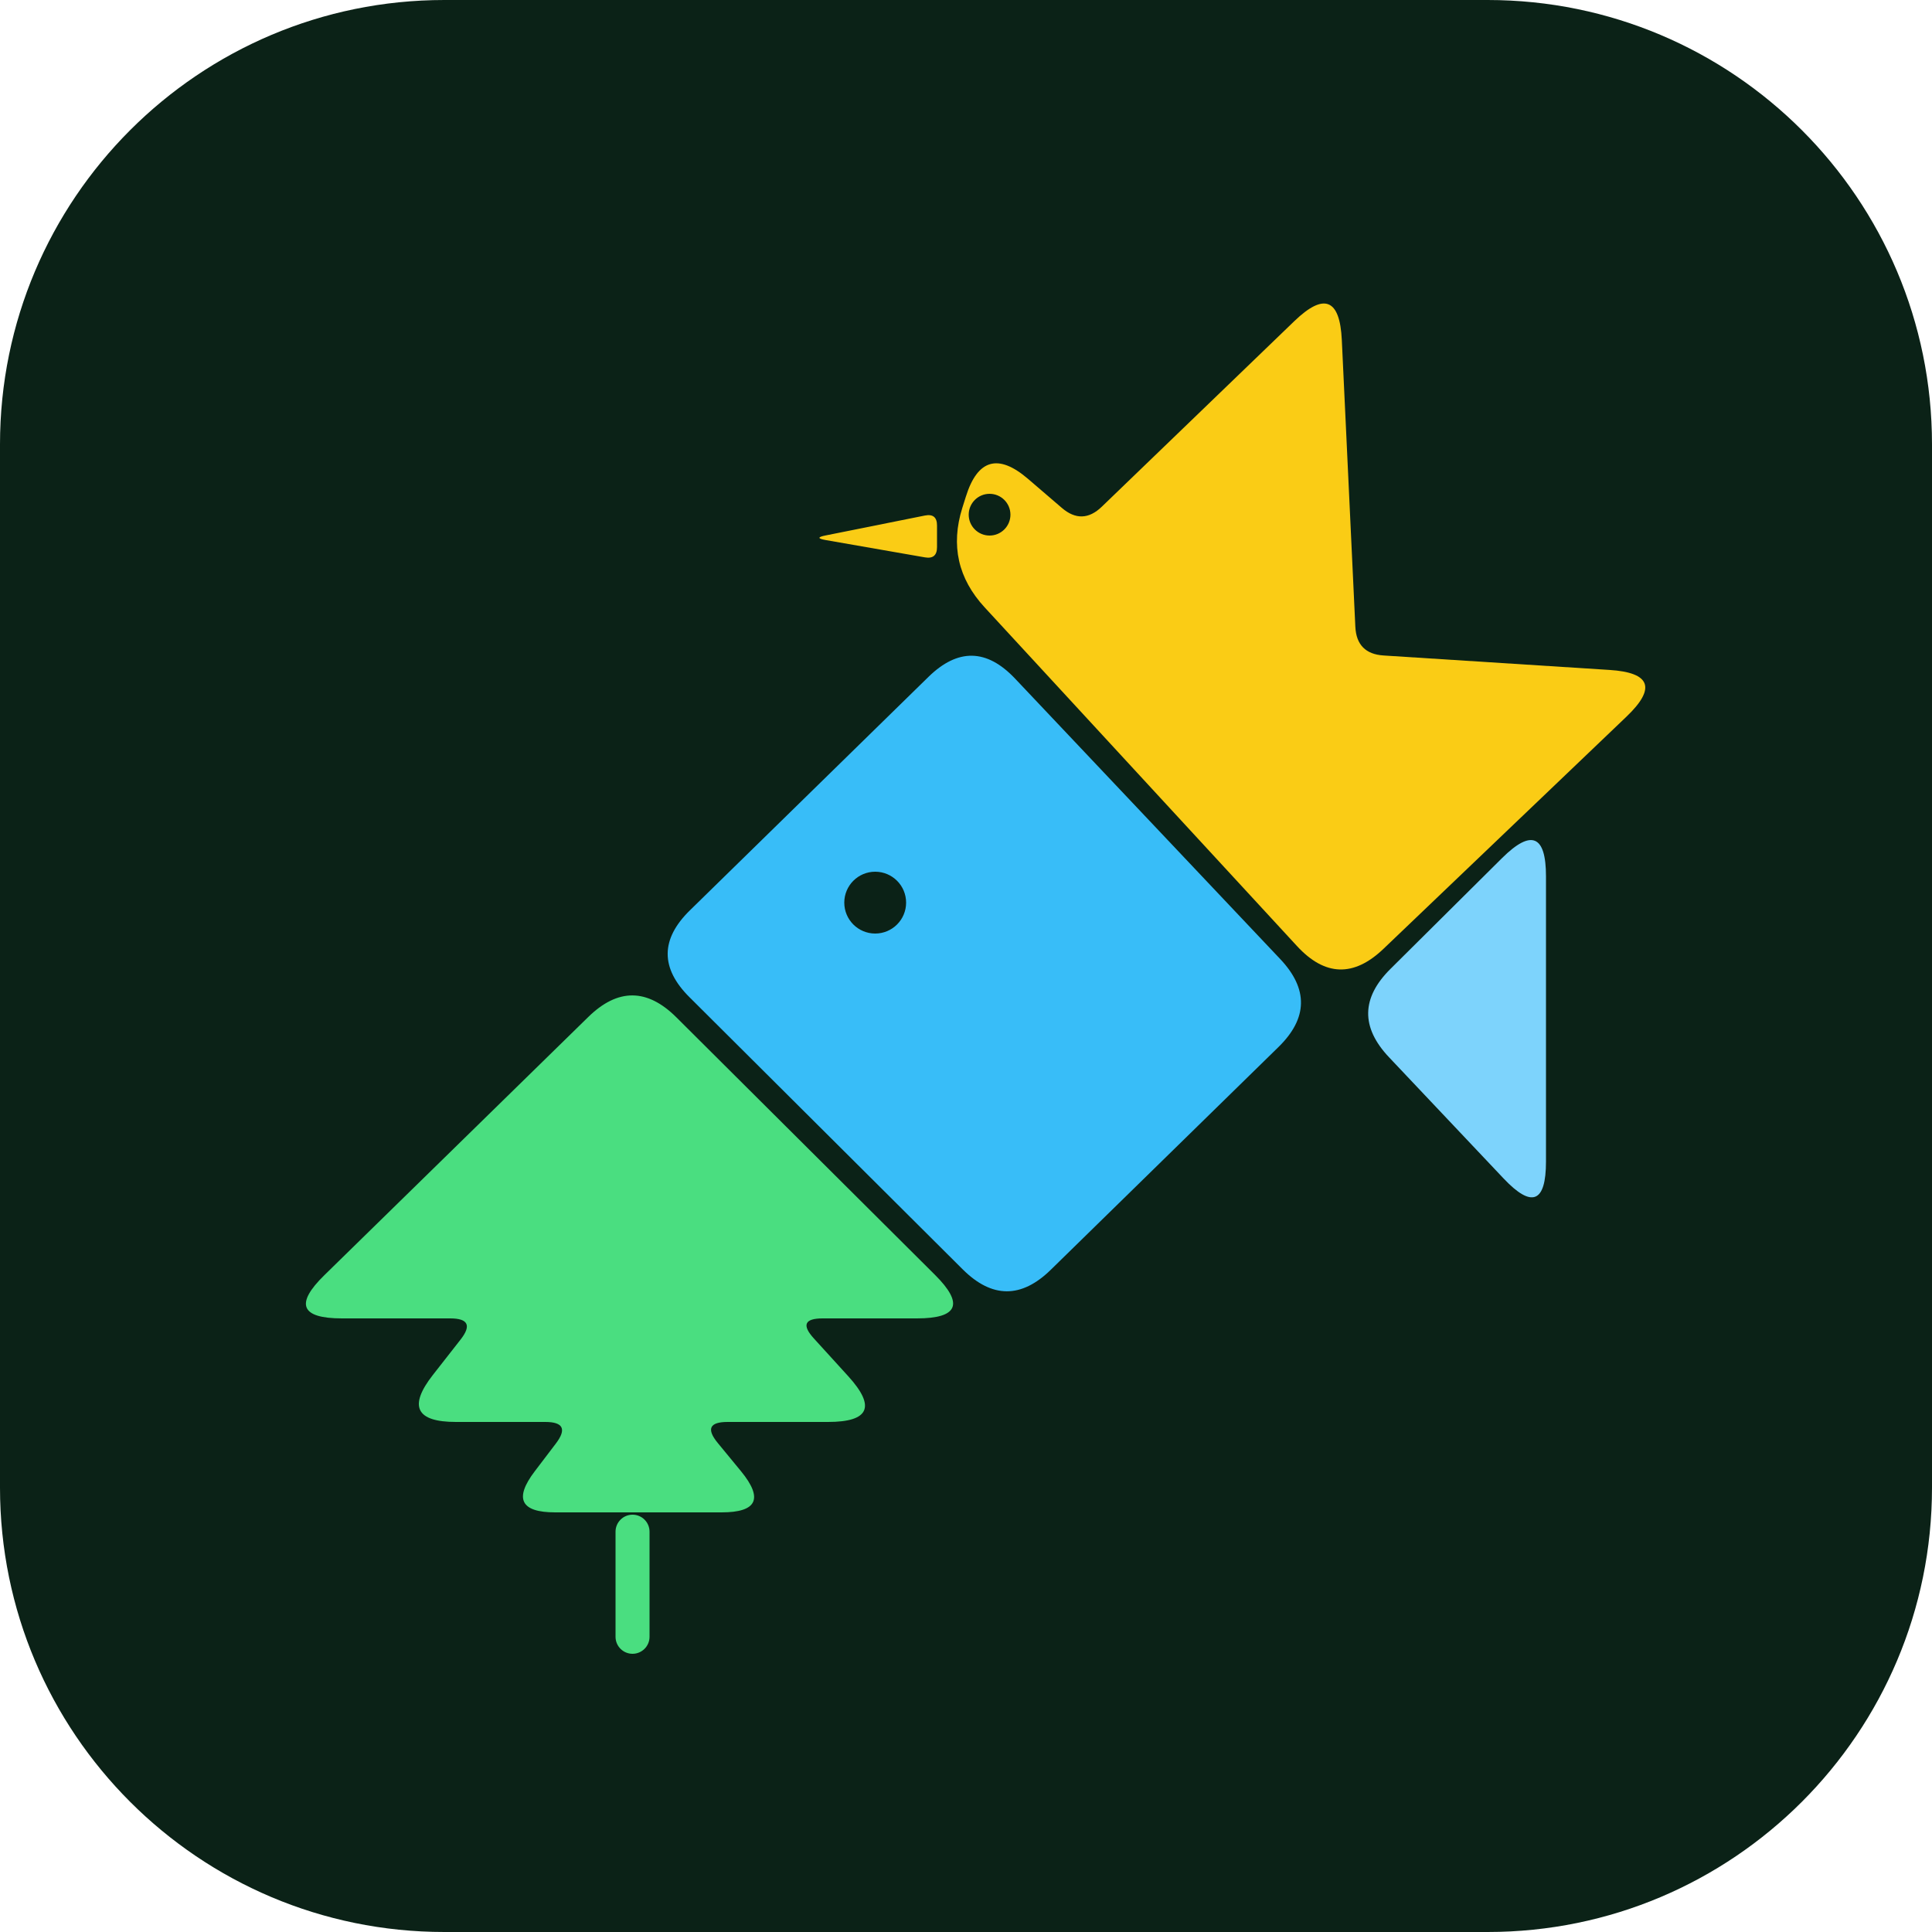
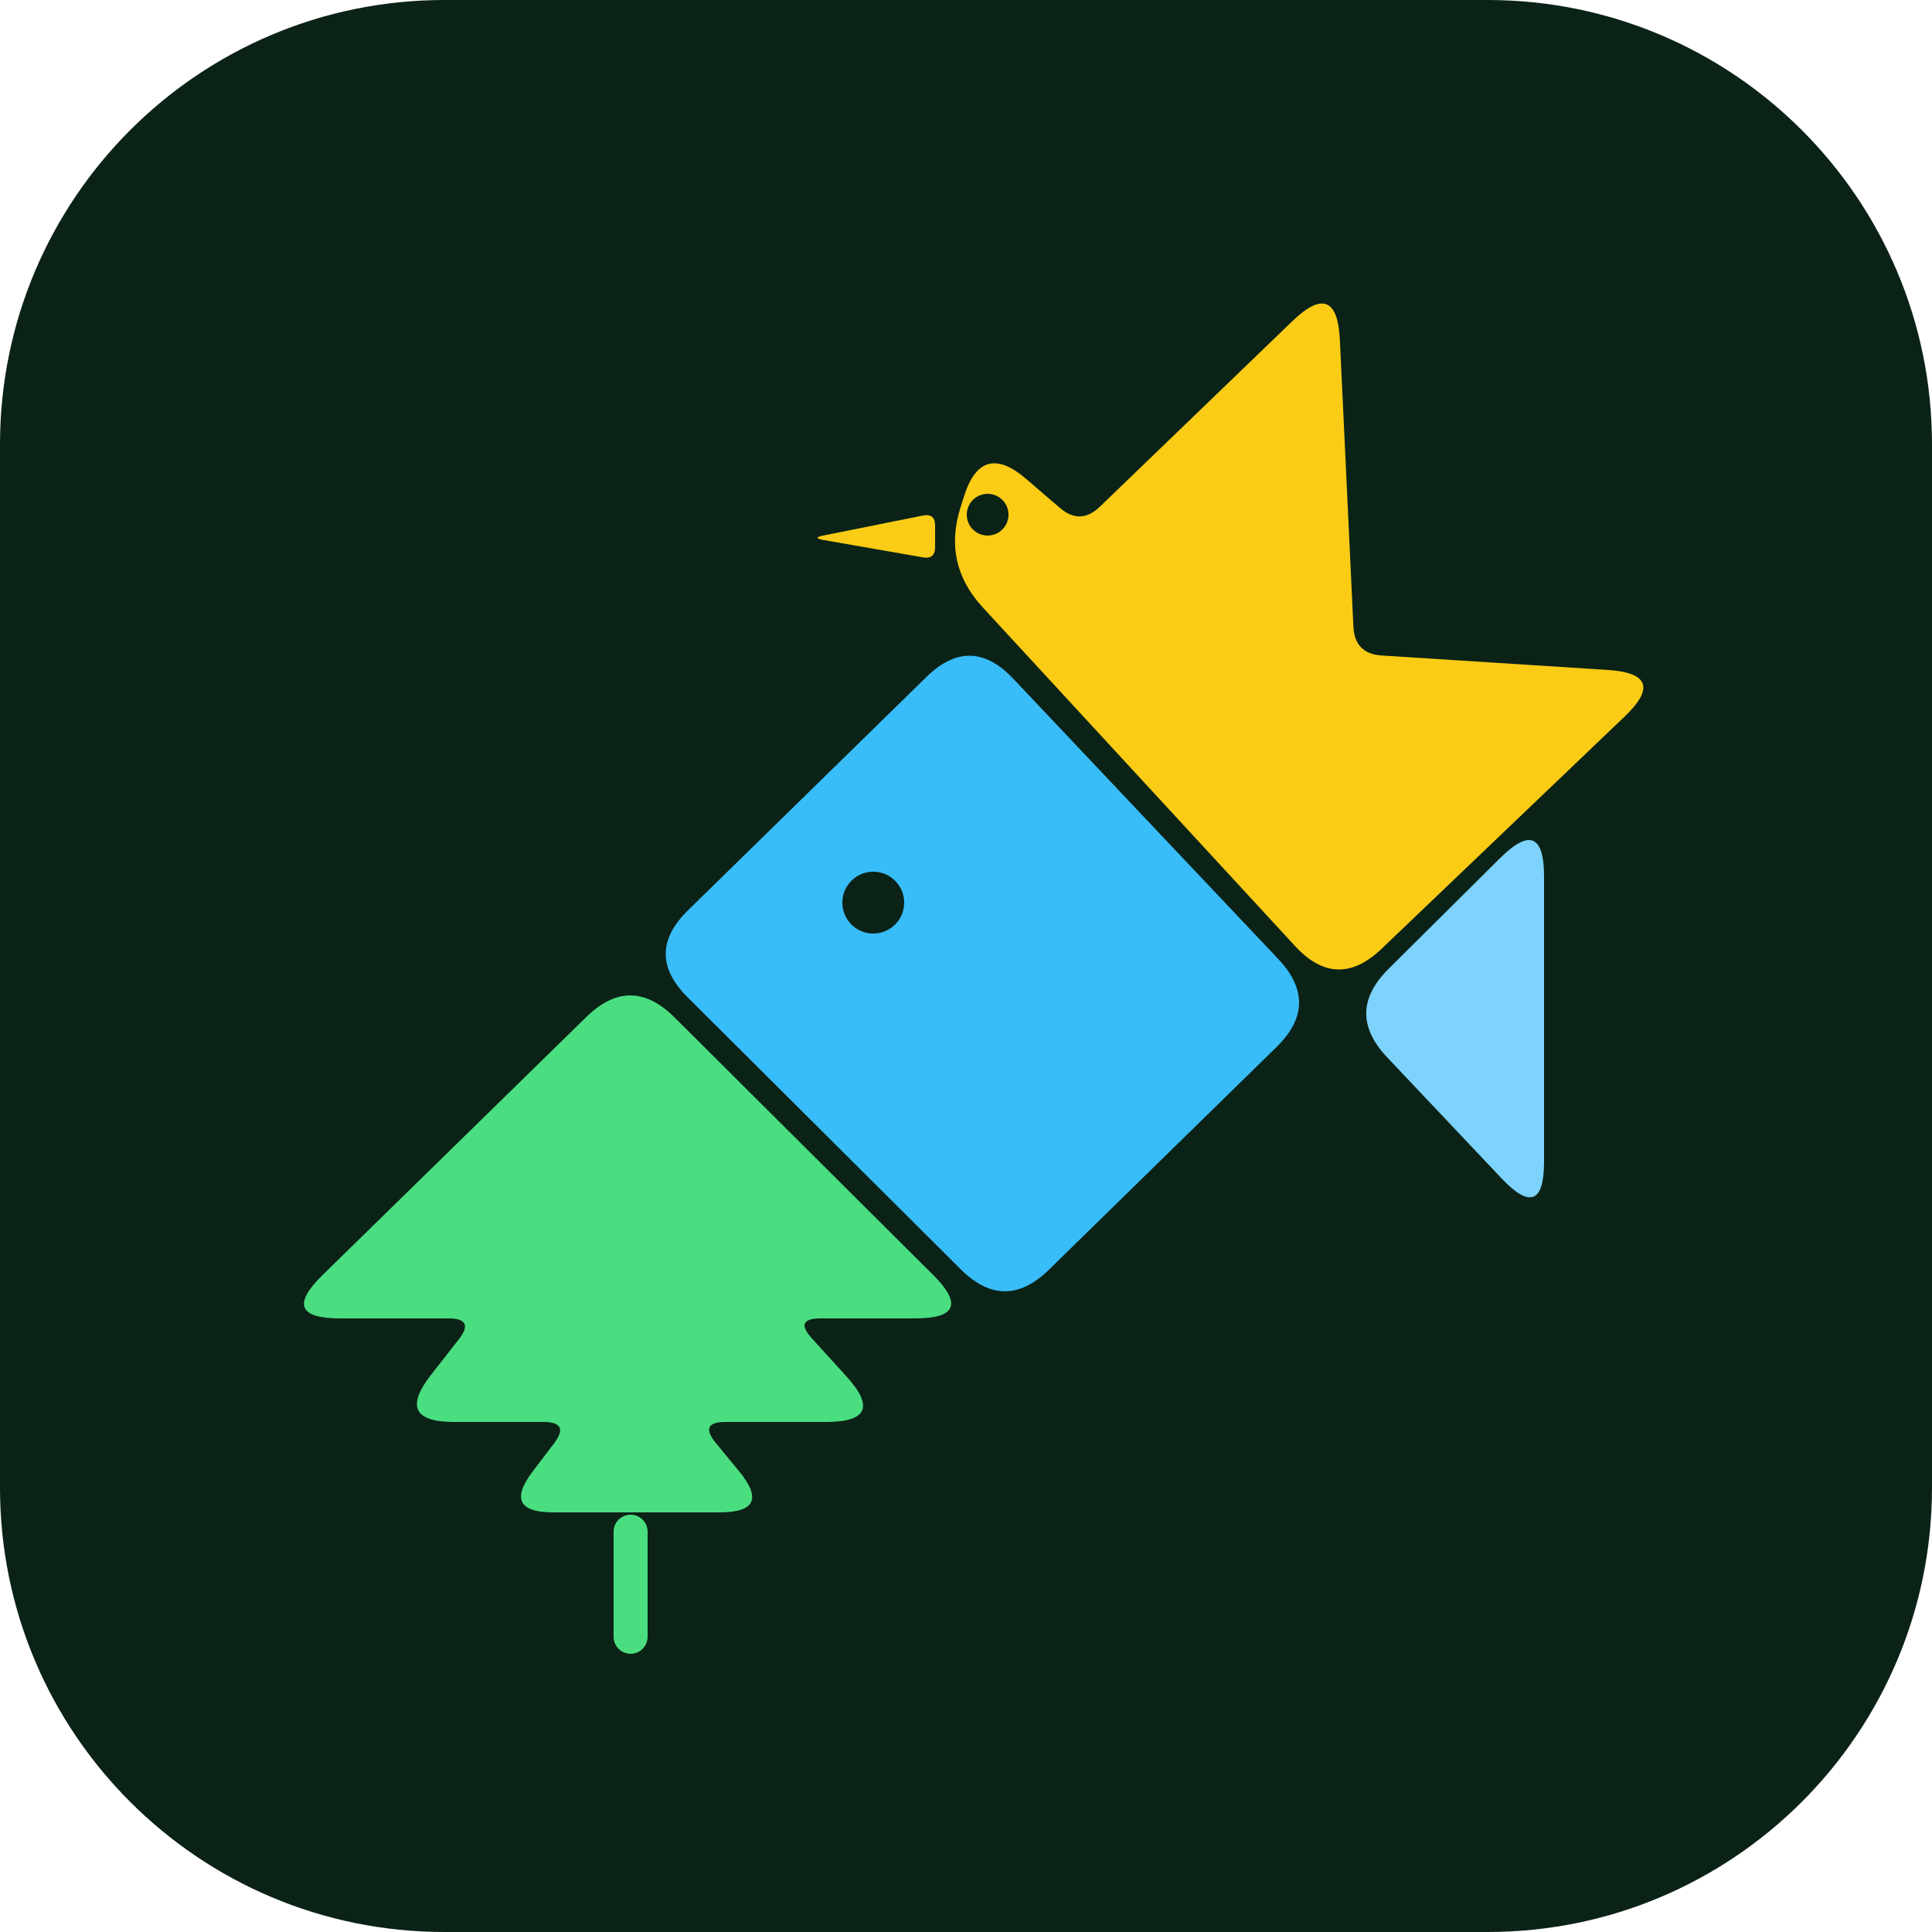
<svg xmlns="http://www.w3.org/2000/svg" viewBox="0 0 200 200" fill="none" role="img" aria-label="CDPEMA">
  <rect width="200" height="200" rx="46" fill="#0b2217" />
-   <g transform="translate(21 20) scale(.8)">
+   <g transform="translate(20.8 20) scale(0.8)">
    <path fill="#4ade80" d="M49.88 106.59Q55.6 101 61.27 106.64L94.73 139.96Q100.4 145.6 92.4 145.6L80.2 145.6Q76.7 145.6 79.06 148.19L83.51 153.08Q88.9 159 80.9 159L67.9 159Q64.4 159 66.62 161.71L69.64 165.38Q74 170.7 67.12 170.7L45.58 170.7Q38.9 170.7 42.95 165.38L45.68 161.79Q47.8 159 44.3 159L32.74 159Q25 159 29.77 152.91L33.34 148.35Q35.5 145.6 32 145.6L18 145.6Q10 145.6 15.72 140.01Z" />
    <rect fill="#4ade80" x="53.4" y="171" width="4.4" height="18" rx="2.2" />
    <path fill="#38bdf8" fill-rule="evenodd" d="M93.88 62.6Q99.6 57 105.1 62.81L139.4 99.09Q144.9 104.9 139.18 110.49L109.72 139.31Q104 144.9 98.33 139.26L62.97 104.04Q57.3 98.4 63.02 92.8ZM83 91.8a4 4 0 1 0 8 0a4 4 0 1 0 -8 0Z" />
    <path fill="#7dd3fc" d="M153.49 111.81Q148 106 153.68 100.37L168.12 86.03Q173.8 80.4 173.8 88.4L173.8 125.3Q173.8 133.3 168.31 127.49Z" />
    <path fill="#facc15" fill-rule="evenodd" d="M101.17 53.6Q96 48 98.27 40.73L98.73 39.27Q101 32 106.78 36.97L111.15 40.72Q113.8 43 116.32 40.57L141.24 16.55Q147 11 147.38 18.99L149.13 56.1Q149.3 59.6 152.79 59.82L182.02 61.69Q190 62.2 184.22 67.73L152.78 97.77Q147 103.3 141.58 97.42ZM99.1 41.6a2.7 2.7 0 1 0 5.4 0a2.7 2.7 0 1 0 -5.4 0Z" />
    <path fill="#facc15" d="M80.58 44.88Q79 44.6 80.57 44.29L93.43 41.71Q95 41.4 95 43L95 45.8Q95 47.4 93.42 47.12Z" />
  </g>
</svg>
